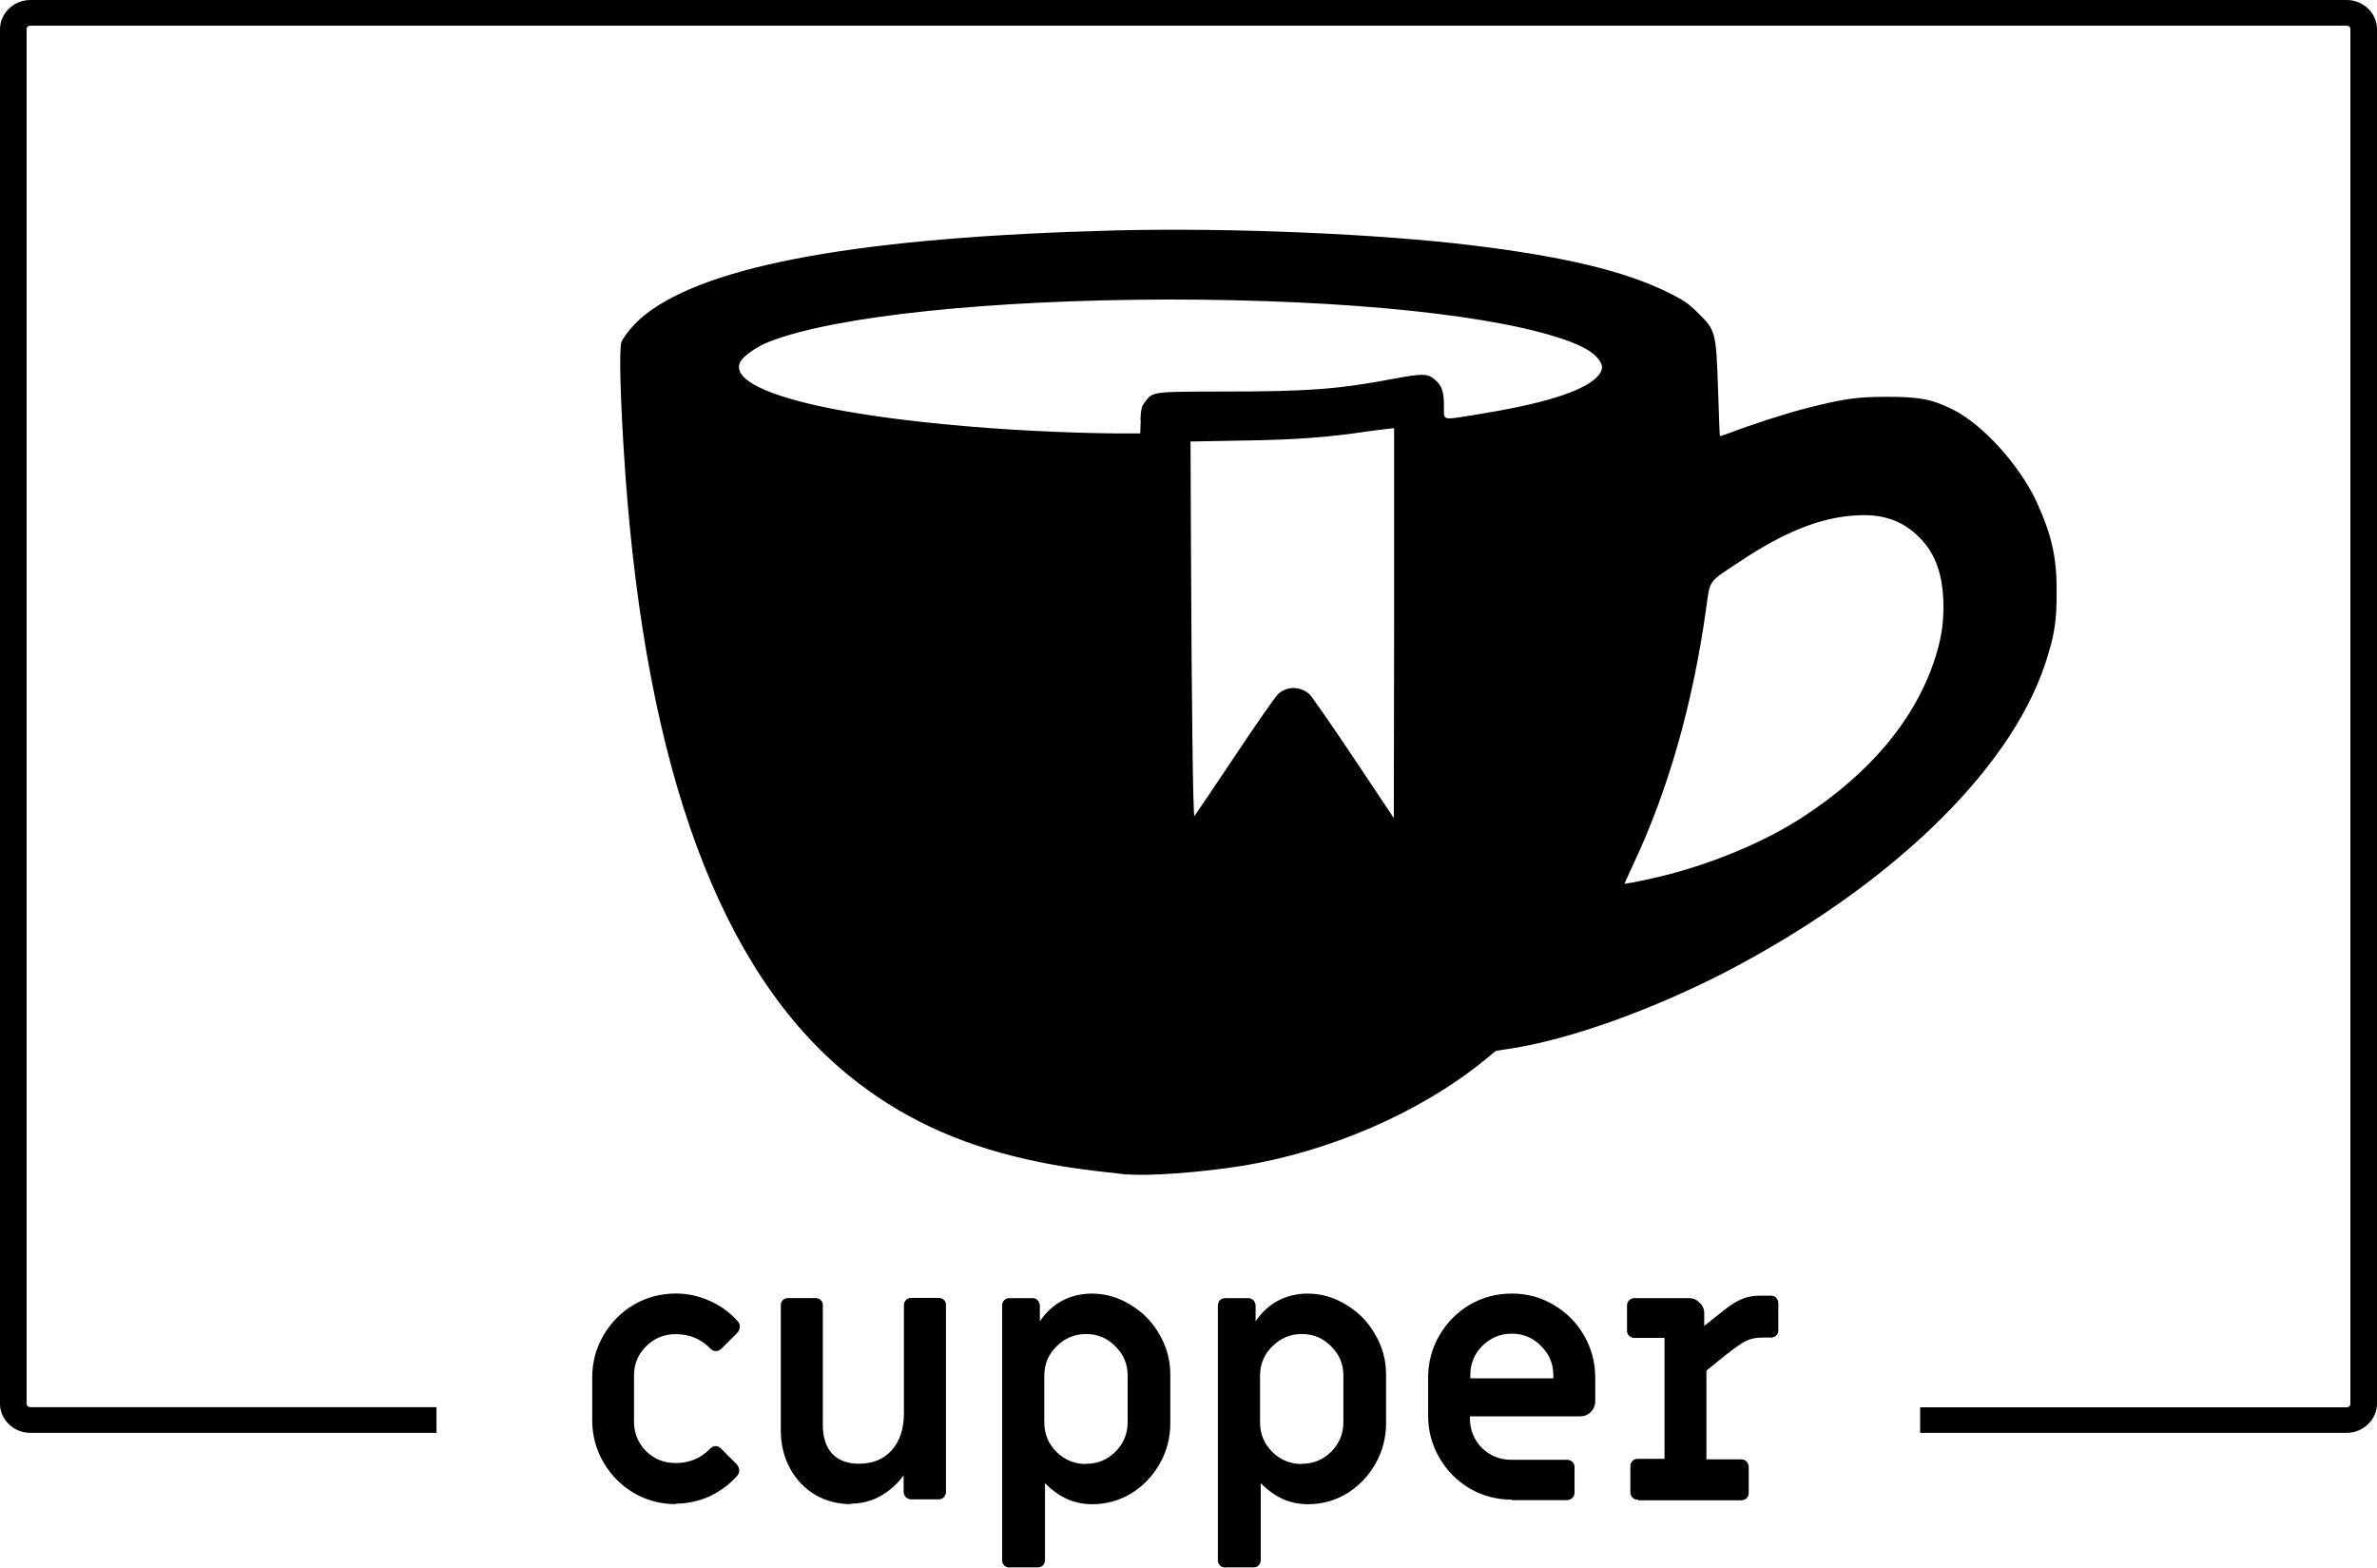
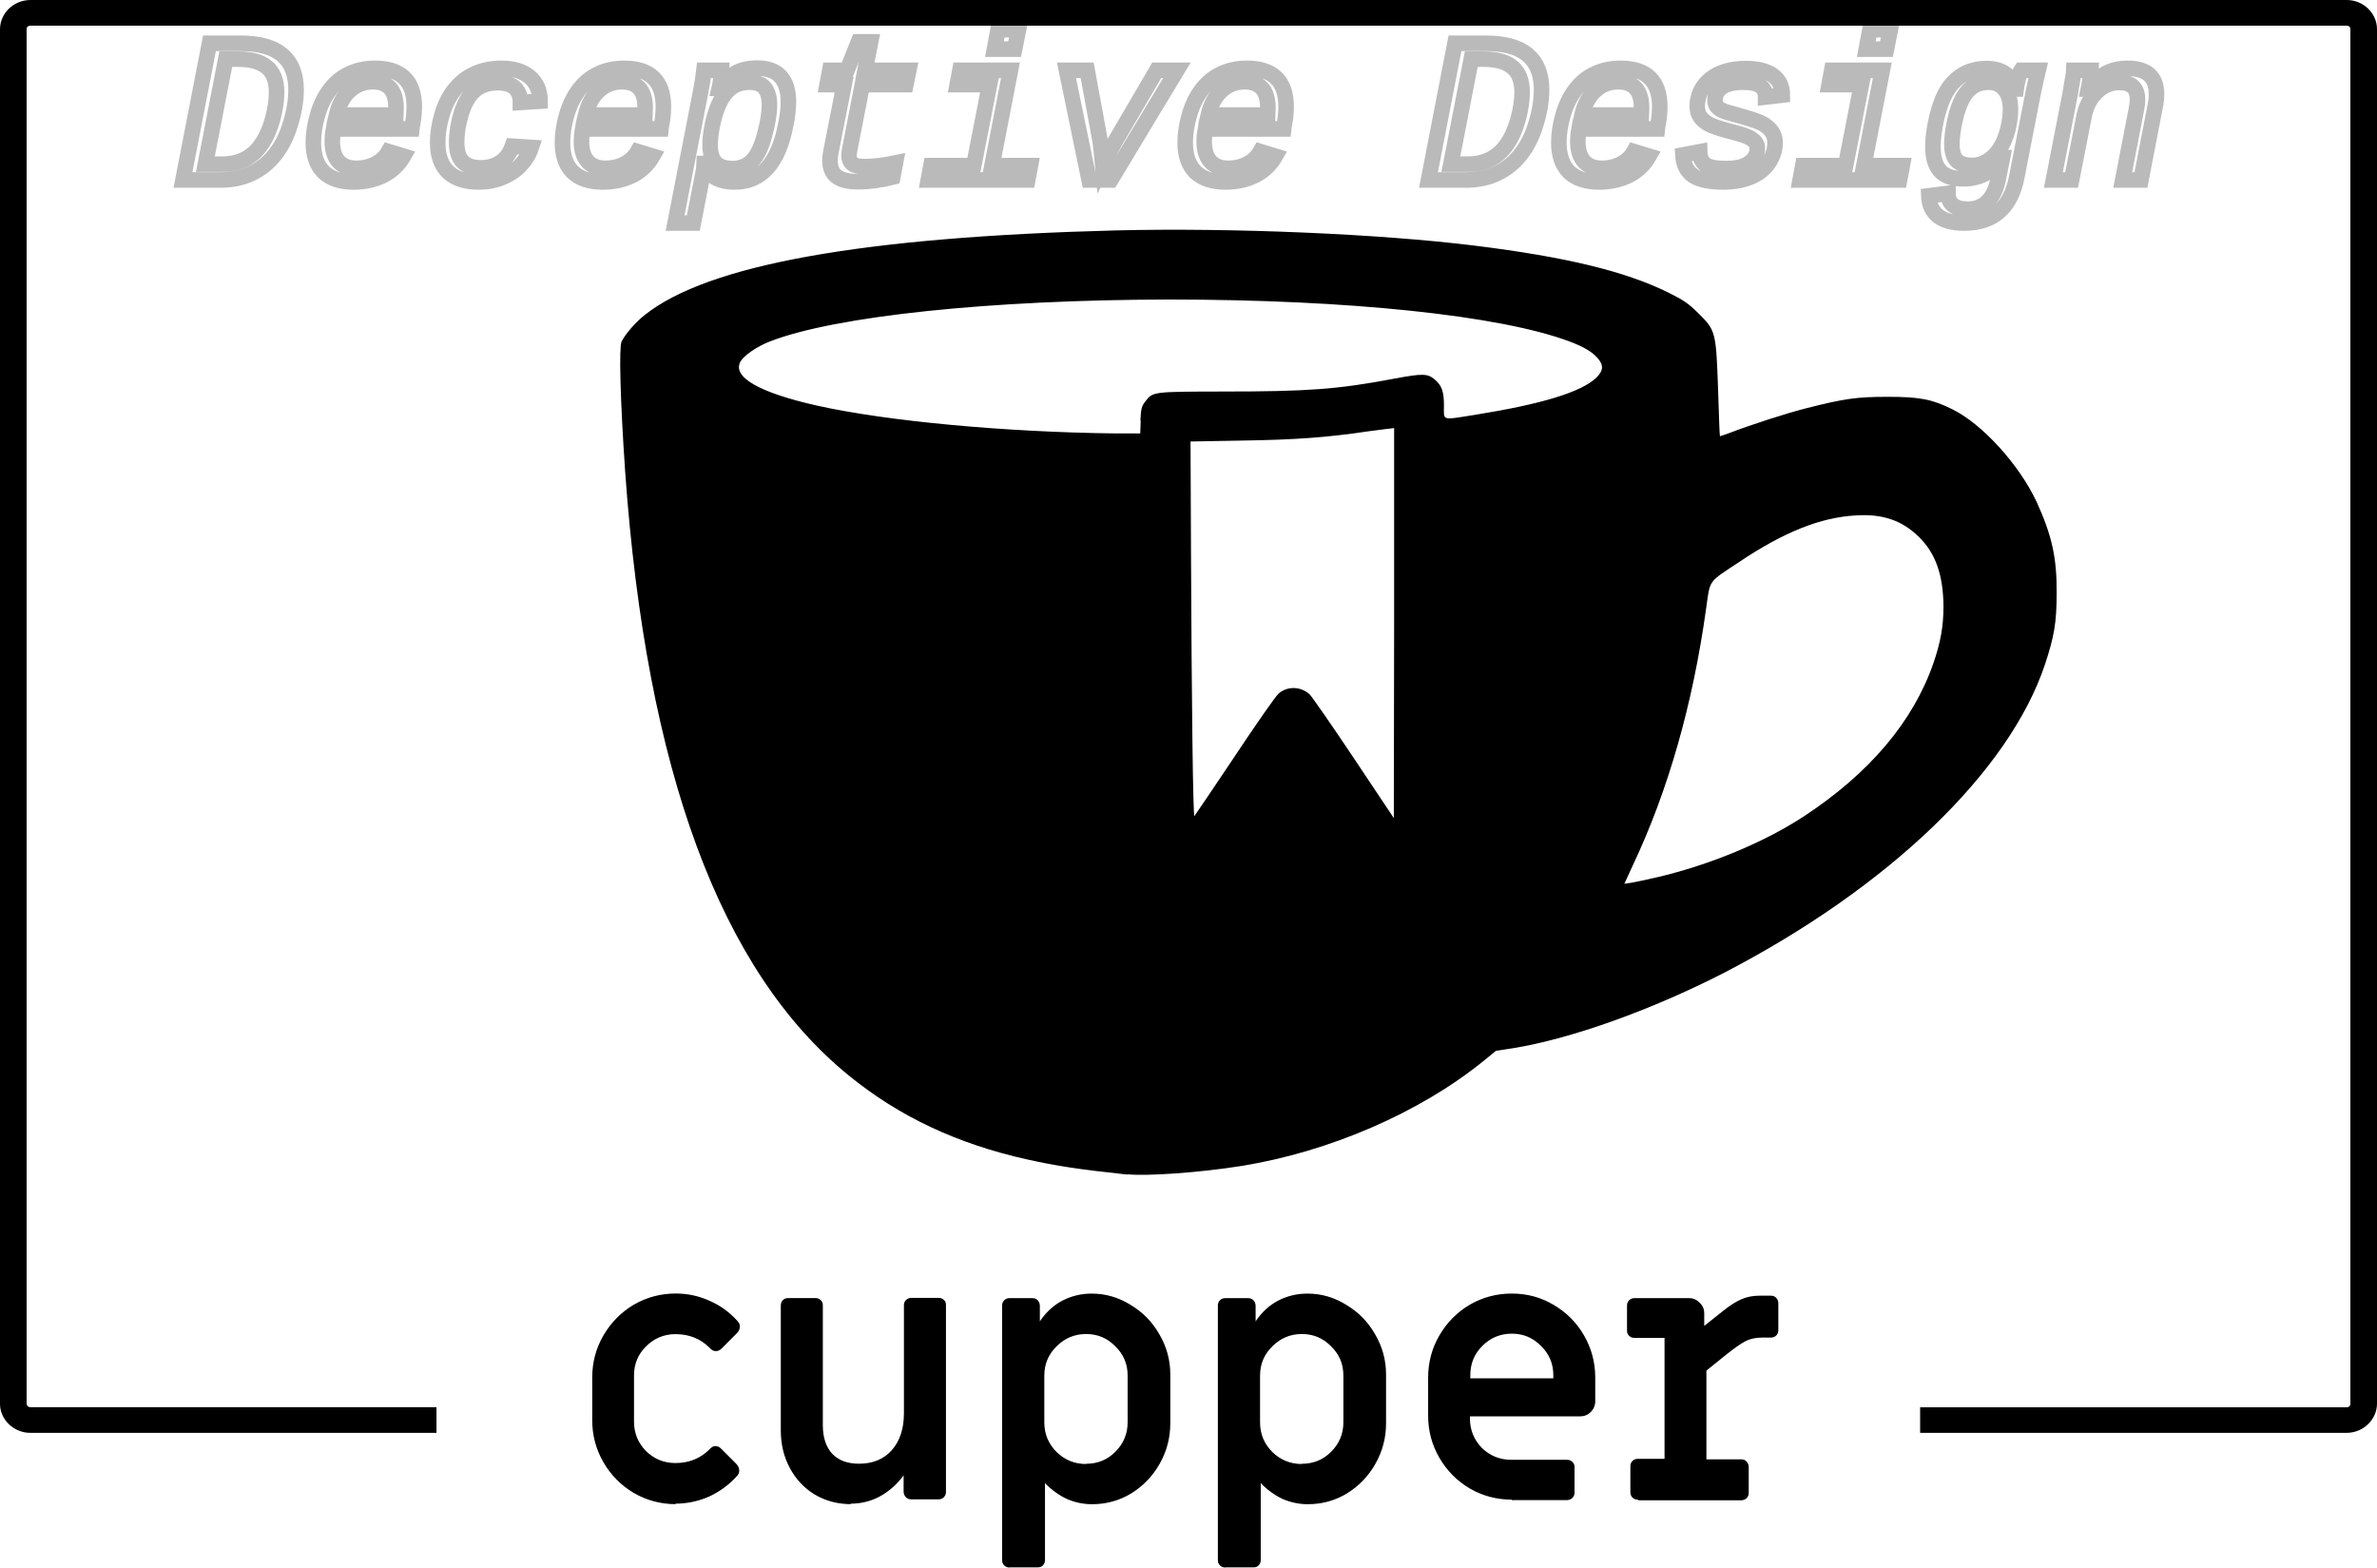
- <svg xmlns="http://www.w3.org/2000/svg" viewBox="0 0 152.7 100.69">
-   <path d="M1.96 0C.88 0 0 .85 0 1.88v88.3c0 1 .88 1.86 1.94 1.86h26.1v-1.65H1.96c-.15 0-.25-.1-.25-.23V1.87c0-.14.1-.22.24-.22h148.8c.15 0 .24.08.24.23v88.3c0 .13-.1.22-.24.22h-27.4v1.64h27.4c1.07 0 1.95-.86 1.95-1.88V1.87c0-1.02-.88-1.87-1.94-1.87H1.96z" white-space="normal" style="text-decoration-color:#000000;isolation:auto;mix-blend-mode:normal;text-indent:0;block-progression:tb;text-decoration-line:none;text-transform:none;text-decoration-style:solid" color="#000" solid-color="#000000" />
-   <path d="M72.43 75.45c-3.22-.35-4.48-.54-6.43-.97-4.5-1-8.23-2.75-11.48-5.4-8.24-6.7-13-19.6-14.36-38.8-.32-4.66-.4-7.98-.23-8.34.25-.5.93-1.27 1.48-1.7 4.06-3.24 14-5.02 30.3-5.44 7.44-.18 16.9.22 23.04.98 5.87.73 9.62 1.64 12.4 3 1.04.52 1.3.7 1.95 1.34 1.12 1.1 1.14 1.2 1.27 4.88.05 1.65.1 3 .12 3.02 0 0 .25-.07.54-.18 1.34-.52 3.74-1.3 5.06-1.63 2.38-.6 3.17-.72 5.18-.72 2.04 0 2.84.15 4.15.8 1.93.95 4.3 3.56 5.42 5.96.97 2.14 1.3 3.56 1.28 5.85 0 1.9-.16 2.8-.75 4.58-2.3 6.9-10.07 14.34-20.6 19.8-4.68 2.4-9.83 4.25-13.62 4.86l-1.05.16-.82.67c-4.08 3.3-9.88 5.82-15.56 6.73-2.63.42-6 .66-7.3.53zm34.03-19.1c3.4-.8 6.9-2.25 9.45-3.93 4.18-2.75 7-6.07 8.3-9.84.46-1.34.64-2.35.64-3.64-.02-2-.5-3.4-1.58-4.45-1.07-1.06-2.34-1.5-4.08-1.38-2.25.13-4.6 1.07-7.45 2.98-2.05 1.36-1.87 1.1-2.14 3.02-.86 6.16-2.45 11.7-4.7 16.46l-.55 1.2.46-.07c.26-.04 1-.2 1.64-.35zm-27.14-7.77c1.38-2.07 2.65-3.9 2.82-4.03.58-.5 1.44-.46 2 .06.16.17 1.45 2.02 2.85 4.12l2.55 3.82.02-12.5V27.5c-.02 0-.74.08-1.62.2-2.67.4-4.73.55-8.16.6l-3.3.06.03 7.1c.04 9.5.13 17.06.22 16.96.04-.04 1.2-1.77 2.6-3.85zm-6.06-21.57c.04-.75.07-.9.3-1.2.5-.66.47-.65 4.97-.66 5.52 0 7.38-.14 11-.82 1.87-.35 2.17-.34 2.63.04.47.4.6.78.6 1.68 0 1-.2.94 1.98.6 4.34-.7 6.84-1.46 7.82-2.4.45-.45.47-.8.06-1.26-.35-.4-.9-.72-1.78-1.05-4.46-1.68-14.23-2.7-25.75-2.7-11.48.02-21.44 1.06-25.65 2.7-.84.33-1.65.9-1.87 1.28-.55 1 1.2 2 4.94 2.84 4.5 1 12.1 1.7 19.08 1.78h1.66l.03-.84zM43.42 96.62q-1.468 0-2.71-.723-1.22-.723-1.943-1.965-.723-1.243-.723-2.71v-2.734q0-1.47.723-2.71t1.942-1.966q1.24-.723 2.71-.723 1.13 0 2.17.47 1.03.45 1.78 1.29.16.16.16.36 0 .25-.21.45l-.97.97q-.16.16-.37.16t-.39-.21q-.88-.88-2.19-.88-1.11 0-1.9.79-.77.76-.77 1.87v2.96q0 1.1.77 1.89.79.77 1.89.77 1.31 0 2.19-.88.18-.21.38-.21t.36.16l.97.97q.2.2.2.45 0 .2-.16.36-.75.83-1.79 1.31-1.04.45-2.17.45zm11.26 0q-1.288 0-2.327-.61-1.016-.61-1.604-1.694-.59-1.084-.59-2.44v-8.02q0-.203.13-.338t.34-.136h1.76q.2 0 .34.136t.13.34v7.68q0 1.197.61 1.852.61.632 1.71.632 1.33 0 2.1-.858.79-.88.79-2.395v-6.92q0-.21.13-.34t.34-.14h1.76q.2 0 .34.13t.13.34v12q0 .2-.14.34t-.34.13h-1.76q-.21 0-.34-.14t-.14-.34v-1.06q-.63.86-1.52 1.35-.86.47-1.9.47zm10.17 4.07q-.203 0-.34-.136t-.134-.338V83.86q0-.203.135-.338t.34-.136h1.47q.21 0 .34.136t.14.34v1.015q.59-.88 1.45-1.333.88-.45 1.88-.45 1.33 0 2.49.72 1.18.702 1.86 1.9.7 1.196.7 2.574v3.14q0 1.378-.67 2.576t-1.83 1.92q-1.15.7-2.53.7-.83 0-1.62-.34-.762-.36-1.4-1.015v4.94q0 .2-.13.34t-.34.13h-1.77zm4.925-6.664q1.107 0 1.875-.768.79-.79.79-1.898v-3.004q0-1.107-.79-1.875-.768-.79-1.875-.79t-1.898.79q-.79.77-.79 1.88v3.01q0 1.11.79 1.9.79.77 1.898.77zm8.935 6.664q-.203 0-.34-.136t-.134-.338V83.86q0-.203.135-.338t.34-.136h1.47q.21 0 .34.136t.14.34v1.015q.59-.88 1.45-1.333.88-.45 1.88-.45 1.33 0 2.49.72 1.18.702 1.86 1.9.7 1.196.7 2.574v3.14q0 1.378-.67 2.576t-1.83 1.92q-1.15.7-2.53.7-.83 0-1.62-.34-.762-.36-1.4-1.015v4.94q0 .2-.13.34t-.34.13h-1.77zm4.925-6.664q1.107 0 1.875-.768.79-.79.79-1.898v-3.004q0-1.107-.79-1.875-.768-.79-1.875-.79t-1.898.79q-.79.77-.79 1.88v3.01q0 1.11.79 1.9.79.77 1.898.77zM97.12 96.33q-1.468 0-2.71-.723-1.22-.723-1.943-1.965-.723-1.243-.723-2.71v-2.44q0-1.47.722-2.71t1.943-1.967q1.24-.723 2.71-.723t2.68.723q1.24.723 1.96 1.966.72 1.25.72 2.71v1.52q0 .41-.3.7-.27.27-.68.27h-7.07v.12q0 1.11.76 1.9.79.77 1.9.77h3.59q.2 0 .34.14t.13.34v1.63q0 .21-.14.34t-.338.14H97.1zm2.666-7.794v-.203q0-1.107-.79-1.875-.77-.79-1.876-.79t-1.898.79q-.768.768-.768 1.875v.203h5.33zm5.424 7.794q-.203 0-.34-.136t-.134-.338v-1.672q0-.203.135-.34t.34-.134h1.72v-7.77h-1.94q-.2 0-.34-.137t-.13-.34V83.86q0-.203.14-.34t.34-.134h3.5q.41 0 .68.294.3.27.3.677v.813l1.22-.97q.68-.543 1.18-.746.5-.226 1.18-.226h.7q.21 0 .34.135t.14.34v1.738q0 .21-.13.34t-.34.14h-.58q-.59 0-1.02.21-.43.21-1.31.91l-1.24 1v5.7h2.238q.21 0 .34.14t.14.34v1.67q0 .21-.132.34t-.34.14h-6.59z" />
+ <svg xmlns="http://www.w3.org/2000/svg" viewBox="0 0 152.7 100.69" version="1.1" id="svg2">
+   <defs id="defs2" />
+   <path d="M1.96 0C.88 0 0 .85 0 1.88v88.3c0 1 .88 1.86 1.94 1.86h26.1v-1.65H1.96c-.15 0-.25-.1-.25-.23V1.87c0-.14.1-.22.24-.22h148.8c.15 0 .24.08.24.23v88.3c0 .13-.1.22-.24.22h-27.4v1.64h27.4c1.07 0 1.95-.86 1.95-1.88V1.87c0-1.02-.88-1.87-1.94-1.87H1.96z" white-space="normal" style="text-decoration-color:#000000;isolation:auto;mix-blend-mode:normal;text-indent:0;block-progression:tb;text-decoration-line:none;text-transform:none;text-decoration-style:solid" color="#000" solid-color="#000000" id="path1" />
+   <path d="M72.43 75.45c-3.22-.35-4.48-.54-6.43-.97-4.5-1-8.23-2.75-11.48-5.4-8.24-6.7-13-19.6-14.36-38.8-.32-4.66-.4-7.98-.23-8.34.25-.5.93-1.27 1.48-1.7 4.06-3.24 14-5.02 30.3-5.44 7.44-.18 16.9.22 23.04.98 5.87.73 9.62 1.64 12.4 3 1.04.52 1.3.7 1.95 1.34 1.12 1.1 1.14 1.2 1.27 4.88.05 1.65.1 3 .12 3.02 0 0 .25-.07.54-.18 1.34-.52 3.74-1.3 5.06-1.63 2.38-.6 3.17-.72 5.18-.72 2.04 0 2.84.15 4.15.8 1.93.95 4.3 3.56 5.42 5.96.97 2.14 1.3 3.56 1.28 5.85 0 1.9-.16 2.8-.75 4.58-2.3 6.9-10.07 14.34-20.6 19.8-4.68 2.4-9.83 4.25-13.62 4.86l-1.05.16-.82.67c-4.08 3.3-9.88 5.82-15.56 6.73-2.63.42-6 .66-7.3.53zm34.03-19.1c3.4-.8 6.9-2.25 9.45-3.93 4.18-2.75 7-6.07 8.3-9.84.46-1.34.64-2.35.64-3.64-.02-2-.5-3.4-1.58-4.45-1.07-1.06-2.34-1.5-4.08-1.38-2.25.13-4.6 1.07-7.45 2.98-2.05 1.36-1.87 1.1-2.14 3.02-.86 6.16-2.45 11.7-4.7 16.46l-.55 1.2.46-.07c.26-.04 1-.2 1.64-.35zm-27.14-7.77c1.38-2.07 2.65-3.9 2.82-4.03.58-.5 1.44-.46 2 .06.16.17 1.45 2.02 2.85 4.12l2.55 3.82.02-12.5V27.5c-.02 0-.74.08-1.62.2-2.67.4-4.73.55-8.16.6l-3.3.06.03 7.1c.04 9.5.13 17.06.22 16.96.04-.04 1.2-1.77 2.6-3.85zm-6.06-21.57c.04-.75.07-.9.3-1.2.5-.66.47-.65 4.97-.66 5.52 0 7.38-.14 11-.82 1.87-.35 2.17-.34 2.63.04.47.4.6.78.6 1.68 0 1-.2.94 1.98.6 4.34-.7 6.84-1.46 7.82-2.4.45-.45.47-.8.06-1.26-.35-.4-.9-.72-1.78-1.05-4.46-1.68-14.23-2.7-25.75-2.7-11.48.02-21.44 1.06-25.65 2.7-.84.33-1.65.9-1.87 1.28-.55 1 1.2 2 4.94 2.84 4.5 1 12.1 1.7 19.08 1.78h1.66l.03-.84zM43.42 96.62q-1.468 0-2.71-.723-1.22-.723-1.943-1.965-.723-1.243-.723-2.71v-2.734q0-1.47.723-2.71t1.942-1.966q1.24-.723 2.71-.723 1.13 0 2.17.47 1.03.45 1.78 1.29.16.16.16.36 0 .25-.21.45l-.97.97q-.16.16-.37.16t-.39-.21q-.88-.88-2.19-.88-1.11 0-1.9.79-.77.76-.77 1.87v2.96q0 1.1.77 1.89.79.77 1.89.77 1.31 0 2.19-.88.18-.21.38-.21t.36.16l.97.97q.2.2.2.45 0 .2-.16.36-.75.83-1.79 1.31-1.04.45-2.17.45zm11.26 0q-1.288 0-2.327-.61-1.016-.61-1.604-1.694-.59-1.084-.59-2.44v-8.02q0-.203.13-.338t.34-.136h1.76q.2 0 .34.136t.13.34v7.68q0 1.197.61 1.852.61.632 1.71.632 1.33 0 2.1-.858.79-.88.79-2.395v-6.92q0-.21.13-.34t.34-.14h1.76q.2 0 .34.13t.13.34v12q0 .2-.14.34t-.34.13h-1.76q-.21 0-.34-.14t-.14-.34v-1.06q-.63.86-1.52 1.35-.86.47-1.9.47zm10.17 4.07q-.203 0-.34-.136t-.134-.338V83.86q0-.203.135-.338t.34-.136h1.47q.21 0 .34.136t.14.34v1.015q.59-.88 1.45-1.333.88-.45 1.88-.45 1.33 0 2.49.72 1.18.702 1.86 1.9.7 1.196.7 2.574v3.14q0 1.378-.67 2.576t-1.83 1.92q-1.15.7-2.53.7-.83 0-1.62-.34-.762-.36-1.4-1.015v4.94q0 .2-.13.34t-.34.13h-1.77zm4.925-6.664q1.107 0 1.875-.768.79-.79.79-1.898v-3.004q0-1.107-.79-1.875-.768-.79-1.875-.79t-1.898.79q-.79.77-.79 1.88v3.01q0 1.11.79 1.9.79.77 1.898.77zm8.935 6.664q-.203 0-.34-.136t-.134-.338V83.86q0-.203.135-.338t.34-.136h1.47q.21 0 .34.136t.14.34v1.015q.59-.88 1.45-1.333.88-.45 1.88-.45 1.33 0 2.49.72 1.18.702 1.86 1.9.7 1.196.7 2.574v3.14q0 1.378-.67 2.576t-1.83 1.92q-1.15.7-2.53.7-.83 0-1.62-.34-.762-.36-1.4-1.015v4.94q0 .2-.13.34t-.34.13h-1.77zm4.925-6.664q1.107 0 1.875-.768.79-.79.79-1.898v-3.004q0-1.107-.79-1.875-.768-.79-1.875-.79t-1.898.79q-.79.77-.79 1.88v3.01q0 1.11.79 1.9.79.77 1.898.77zM97.12 96.33q-1.468 0-2.71-.723-1.22-.723-1.943-1.965-.723-1.243-.723-2.71v-2.44q0-1.47.722-2.71t1.943-1.967q1.24-.723 2.71-.723t2.68.723q1.24.723 1.96 1.966.72 1.25.72 2.71v1.52q0 .41-.3.7-.27.27-.68.27h-7.07v.12q0 1.11.76 1.9.79.77 1.9.77h3.59q.2 0 .34.14t.13.34v1.63q0 .21-.14.34t-.338.14H97.1zm2.666-7.794v-.203q0-1.107-.79-1.875-.77-.79-1.876-.79t-1.898.79q-.768.768-.768 1.875v.203h5.33zm5.424 7.794q-.203 0-.34-.136t-.134-.338v-1.672q0-.203.135-.34t.34-.134h1.72v-7.77h-1.94q-.2 0-.34-.137t-.13-.34V83.86q0-.203.14-.34t.34-.134h3.5q.41 0 .68.294.3.27.3.677v.813l1.22-.97q.68-.543 1.18-.746.5-.226 1.18-.226h.7q.21 0 .34.135t.14.34v1.738q0 .21-.13.34t-.34.14h-.58q-.59 0-1.02.21-.43.21-1.31.91l-1.24 1v5.7h2.238q.21 0 .34.14t.14.34v1.67q0 .21-.132.34t-.34.14h-6.59z" id="path2" />
+   <text xml:space="preserve" style="font-style:italic;font-variant:normal;font-weight:normal;font-stretch:normal;font-size:13.333px;font-family:'Courier New';-inkscape-font-specification:'Courier New, Italic';font-variant-ligatures:normal;font-variant-caps:normal;font-variant-numeric:normal;font-variant-east-asian:normal;text-align:start;writing-mode:lr-tb;direction:ltr;text-anchor:start;opacity:0.273;vector-effect:non-scaling-stroke;fill:#1a1a1a;fill-opacity:0;stroke:#000000;stroke-linecap:square;stroke-miterlimit:10;-inkscape-stroke:hairline" x="11.379" y="11.563" id="text1">
+     <tspan x="11.379" y="11.563" id="tspan2">Deceptive Design</tspan>
+   </text>
</svg>
